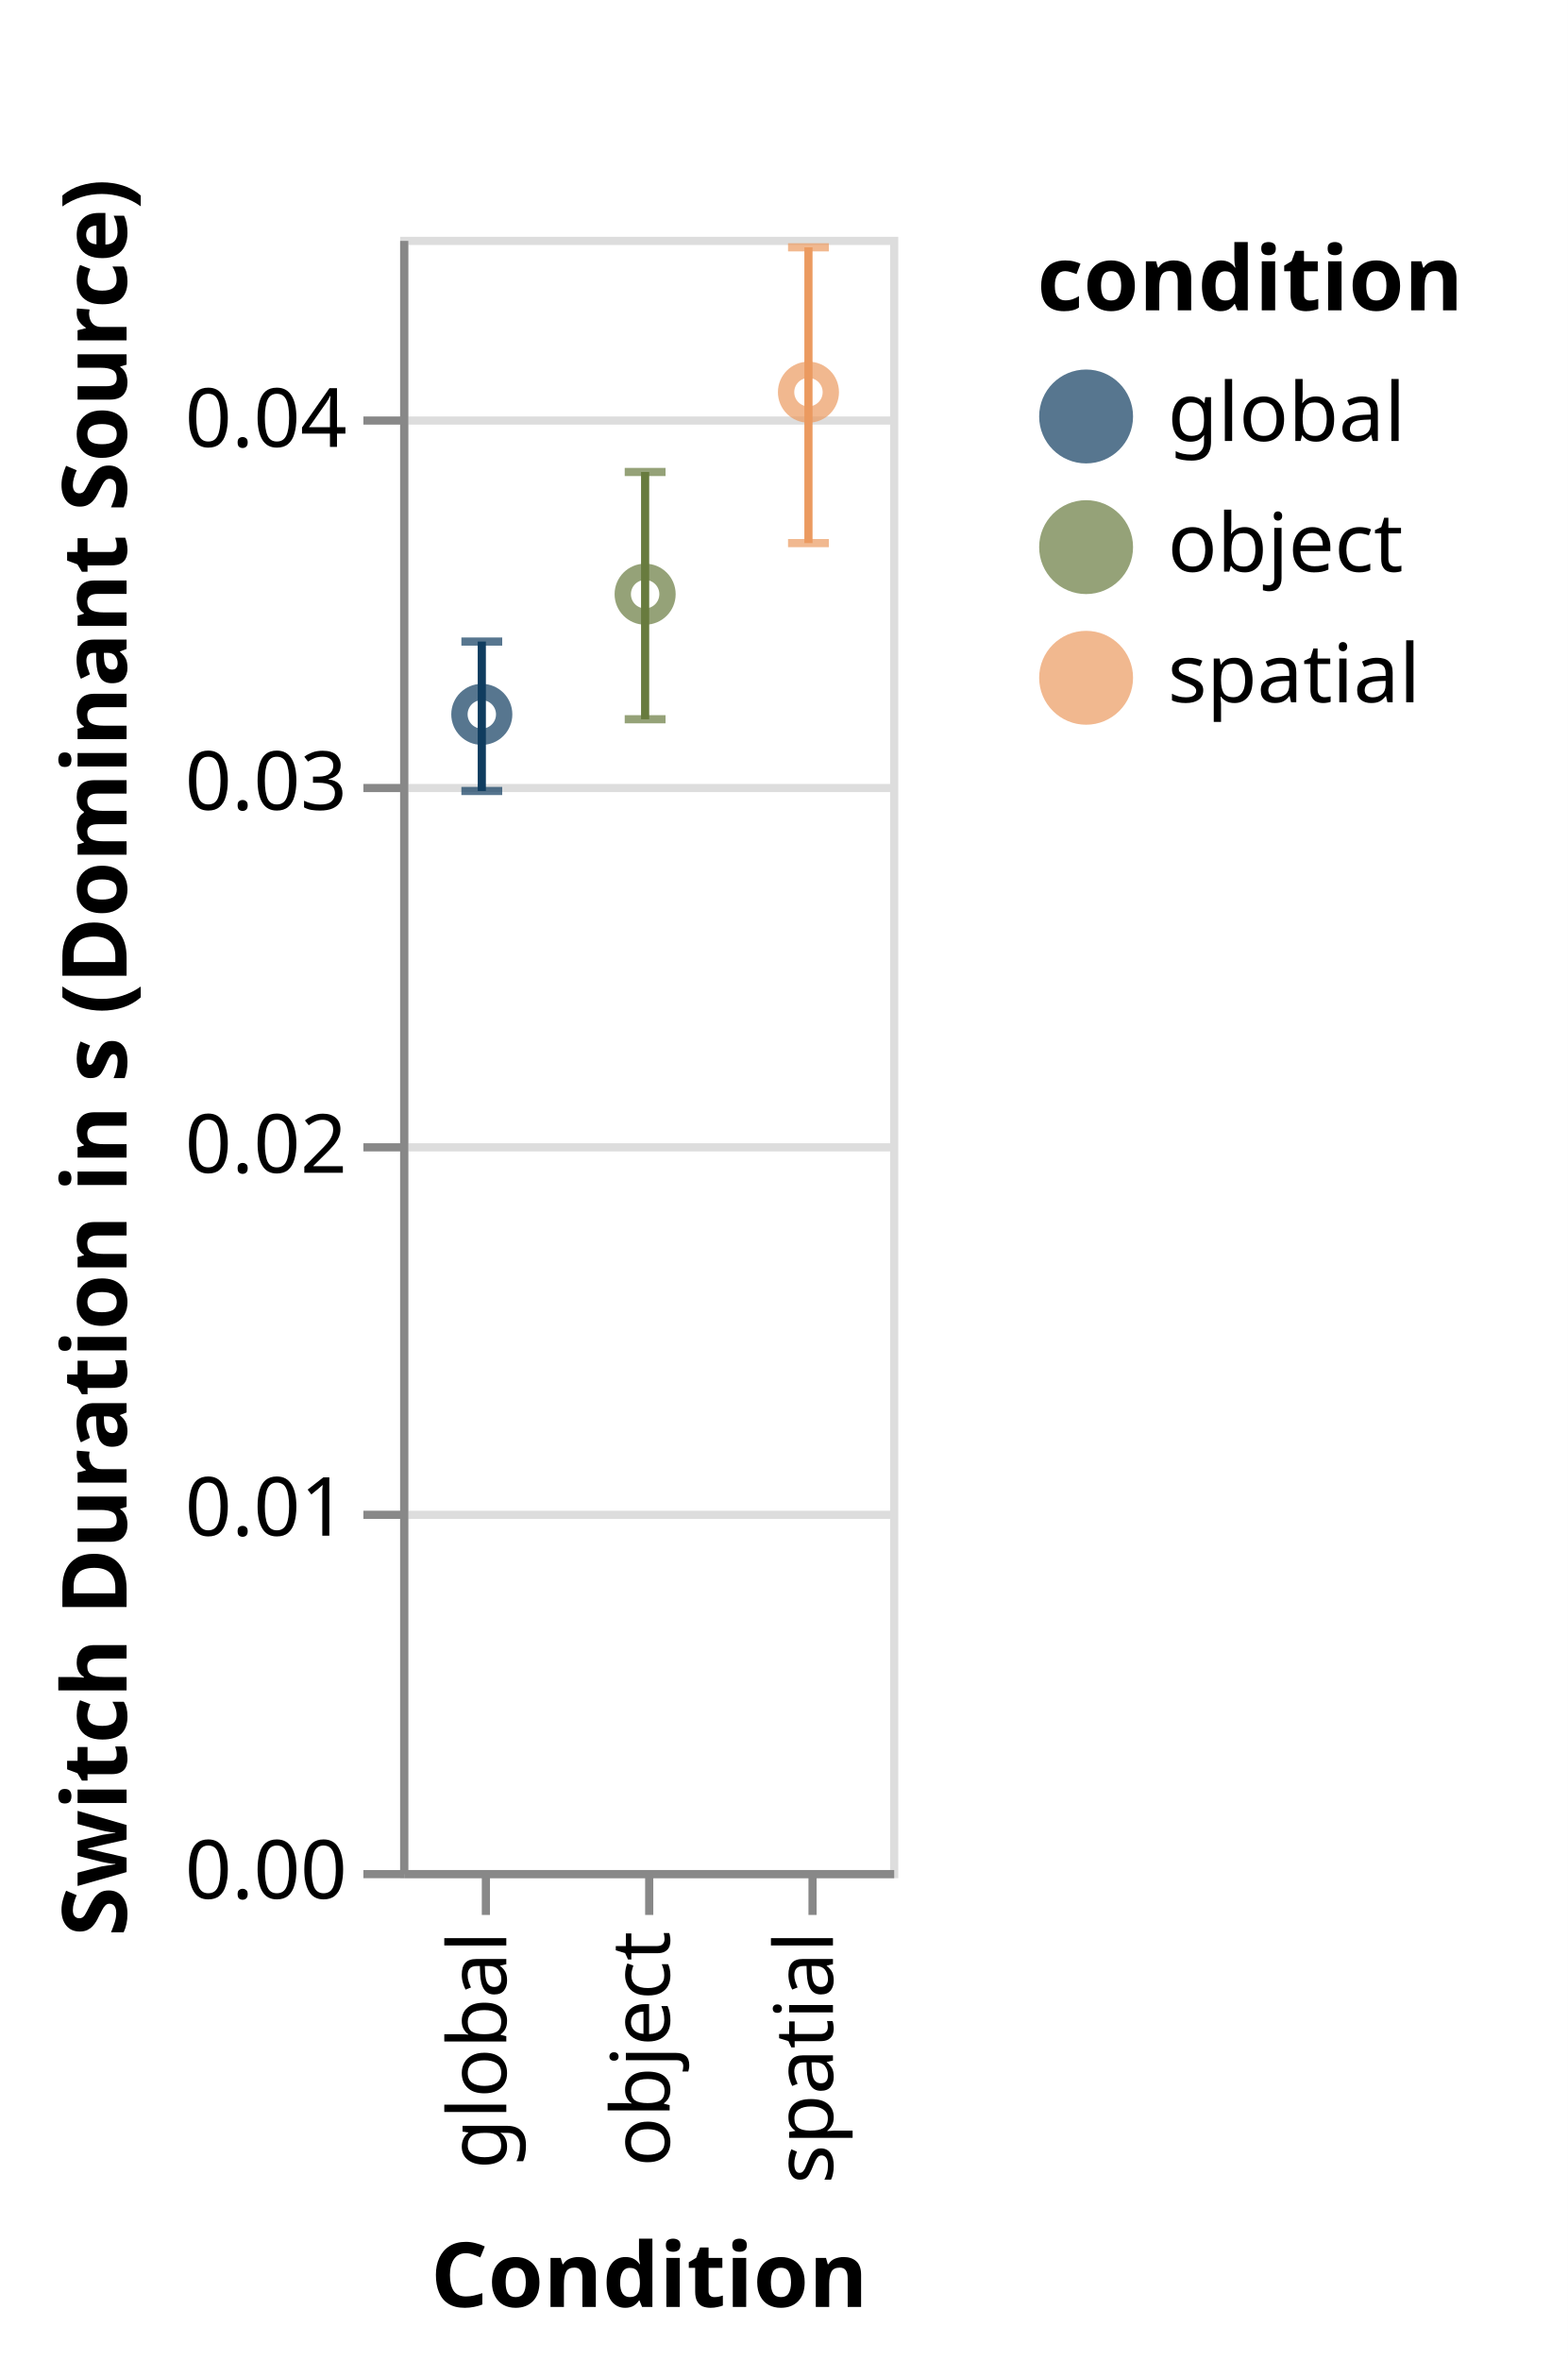
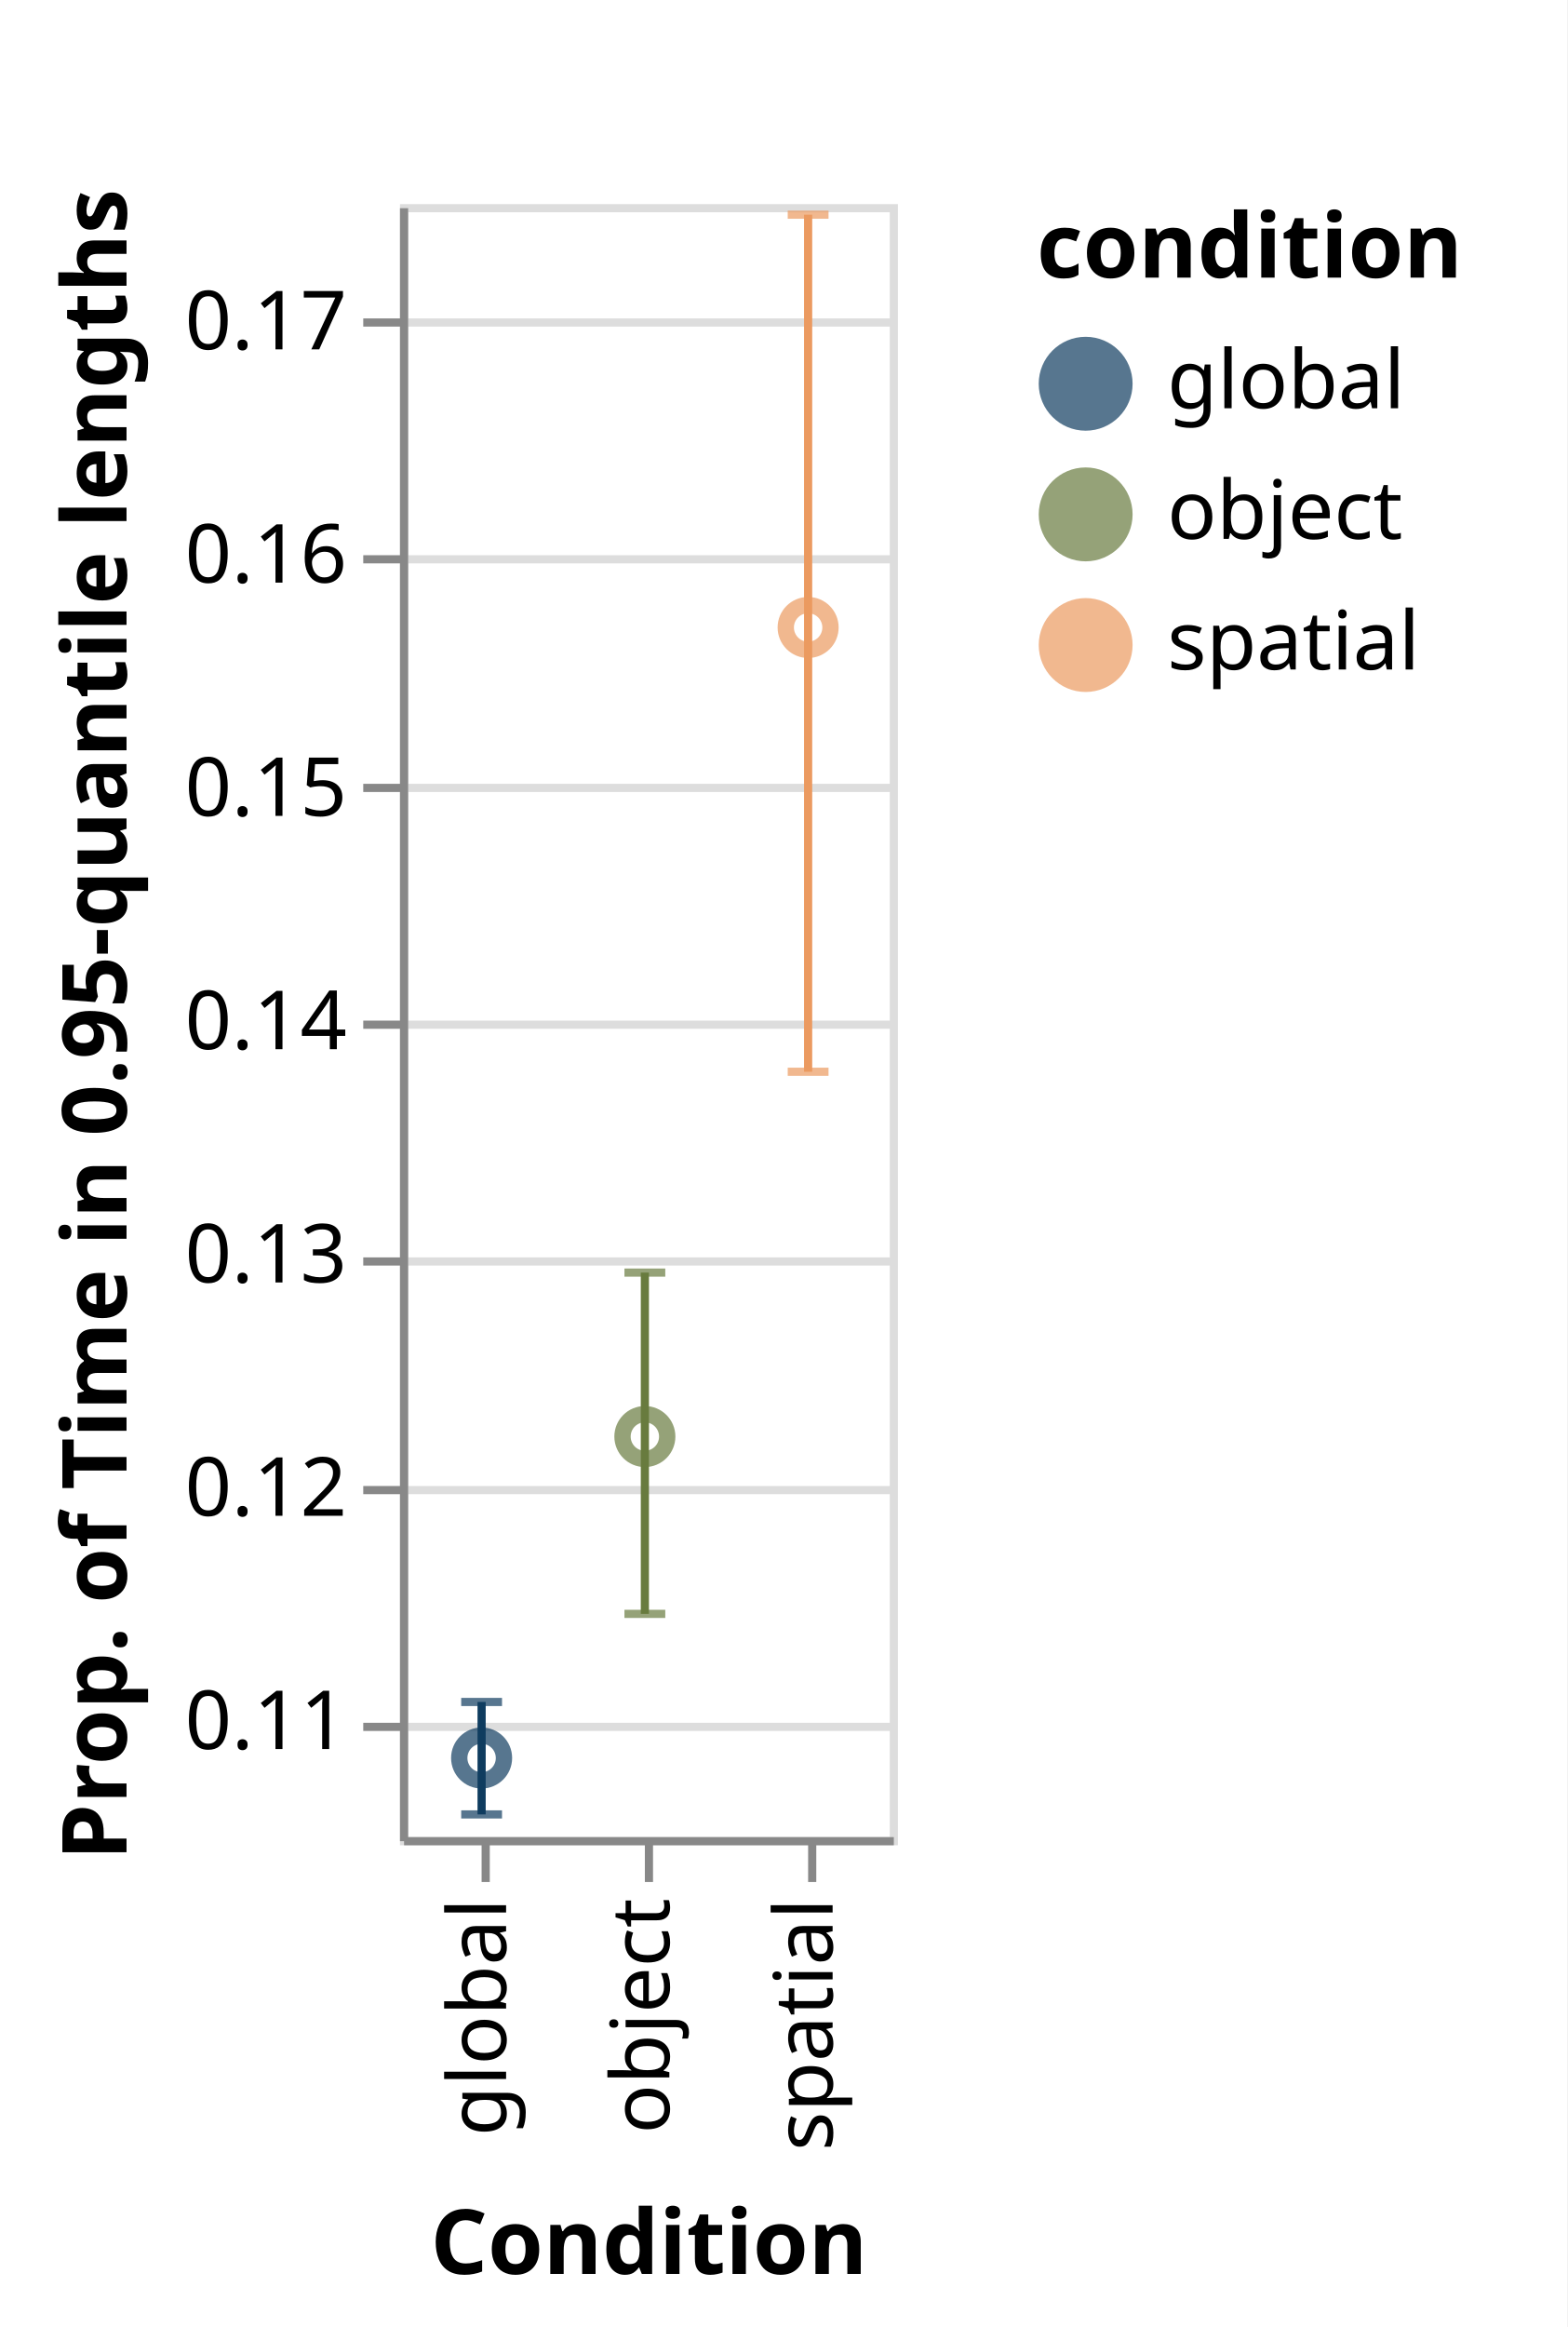
- <svg xmlns="http://www.w3.org/2000/svg" class="marks" width="192" height="289" viewBox="0 0 192 289" version="1.1">
-   <rect width="192" height="289" fill="white" />
-   <g fill="none" stroke-miterlimit="10" transform="translate(49,29)">
+ <svg xmlns="http://www.w3.org/2000/svg" class="marks" width="192" height="285" viewBox="0 0 192 285" version="1.1">
+   <rect width="192" height="285" fill="white" />
+   <g fill="none" stroke-miterlimit="10" transform="translate(49,25)">
    <g class="mark-group role-frame root" role="graphics-object" aria-roledescription="group mark container">
      <g transform="translate(0,0)">
        <path class="background" aria-hidden="true" d="M0.5,0.5h60v200h-60Z" stroke="#ddd" />
        <g>
          <g class="mark-group role-axis" aria-hidden="true">
            <g transform="translate(0.5,0.5)">
              <path class="background" aria-hidden="true" d="M0,0h0v0h0Z" pointer-events="none" />
              <g>
                <g class="mark-rule role-axis-grid" pointer-events="none">
-                   <line transform="translate(0,200)" x2="60" y2="0" stroke="#ddd" stroke-width="1" opacity="1" />
-                   <line transform="translate(0,156)" x2="60" y2="0" stroke="#ddd" stroke-width="1" opacity="1" />
-                   <line transform="translate(0,111)" x2="60" y2="0" stroke="#ddd" stroke-width="1" opacity="1" />
-                   <line transform="translate(0,67)" x2="60" y2="0" stroke="#ddd" stroke-width="1" opacity="1" />
-                   <line transform="translate(0,22)" x2="60" y2="0" stroke="#ddd" stroke-width="1" opacity="1" />
+                   <line transform="translate(0,186)" x2="60" y2="0" stroke="#ddd" stroke-width="1" opacity="1" />
+                   <line transform="translate(0,157)" x2="60" y2="0" stroke="#ddd" stroke-width="1" opacity="1" />
+                   <line transform="translate(0,129)" x2="60" y2="0" stroke="#ddd" stroke-width="1" opacity="1" />
+                   <line transform="translate(0,100)" x2="60" y2="0" stroke="#ddd" stroke-width="1" opacity="1" />
+                   <line transform="translate(0,71)" x2="60" y2="0" stroke="#ddd" stroke-width="1" opacity="1" />
+                   <line transform="translate(0,43)" x2="60" y2="0" stroke="#ddd" stroke-width="1" opacity="1" />
+                   <line transform="translate(0,14)" x2="60" y2="0" stroke="#ddd" stroke-width="1" opacity="1" />
                </g>
              </g>
              <path class="foreground" aria-hidden="true" d="" pointer-events="none" display="none" />
            </g>
          </g>
          <g class="mark-group role-axis" role="graphics-symbol" aria-roledescription="axis" aria-label="X-axis titled 'Condition' for a discrete scale with 3 values: global, object, spatial">
            <g transform="translate(0.5,200.5)">
              <path class="background" aria-hidden="true" d="M0,0h0v0h0Z" pointer-events="none" />
              <g>
                <g class="mark-rule role-axis-tick" pointer-events="none">
                  <line transform="translate(10,0)" x2="0" y2="5" stroke="#888" stroke-width="1" opacity="1" />
                  <line transform="translate(30,0)" x2="0" y2="5" stroke="#888" stroke-width="1" opacity="1" />
                  <line transform="translate(50,0)" x2="0" y2="5" stroke="#888" stroke-width="1" opacity="1" />
                </g>
                <g class="mark-text role-axis-label" pointer-events="none">
                  <text text-anchor="end" transform="translate(9.5,7) rotate(270) translate(0,3)" font-family="sans-serif" font-size="10px" fill="#000" opacity="1">global</text>
                  <text text-anchor="end" transform="translate(29.5,7) rotate(270) translate(0,3)" font-family="sans-serif" font-size="10px" fill="#000" opacity="1">object</text>
                  <text text-anchor="end" transform="translate(49.5,7) rotate(270) translate(0,3)" font-family="sans-serif" font-size="10px" fill="#000" opacity="1">spatial</text>
                </g>
                <g class="mark-rule role-axis-domain" pointer-events="none">
                  <line transform="translate(0,0)" x2="60" y2="0" stroke="#888" stroke-width="1" opacity="1" />
                </g>
                <g class="mark-text role-axis-title" pointer-events="none">
                  <text text-anchor="middle" transform="translate(30,53)" font-family="sans-serif" font-size="11px" font-weight="bold" fill="#000" opacity="1">Condition</text>
                </g>
              </g>
              <path class="foreground" aria-hidden="true" d="" pointer-events="none" display="none" />
            </g>
          </g>
-           <g class="mark-group role-axis" role="graphics-symbol" aria-roledescription="axis" aria-label="Y-axis titled 'Switch Duration in s (Dominant Source)' for a linear scale with values from 0.00 to 0.04">
+           <g class="mark-group role-axis" role="graphics-symbol" aria-roledescription="axis" aria-label="Y-axis titled 'Prop. of Time in 0.95-quantile lengths' for a linear scale with values from 0.10 to 0.17">
            <g transform="translate(0.5,0.5)">
              <path class="background" aria-hidden="true" d="M0,0h0v0h0Z" pointer-events="none" />
              <g>
                <g class="mark-rule role-axis-tick" pointer-events="none">
-                   <line transform="translate(0,200)" x2="-5" y2="0" stroke="#888" stroke-width="1" opacity="1" />
-                   <line transform="translate(0,156)" x2="-5" y2="0" stroke="#888" stroke-width="1" opacity="1" />
-                   <line transform="translate(0,111)" x2="-5" y2="0" stroke="#888" stroke-width="1" opacity="1" />
-                   <line transform="translate(0,67)" x2="-5" y2="0" stroke="#888" stroke-width="1" opacity="1" />
-                   <line transform="translate(0,22)" x2="-5" y2="0" stroke="#888" stroke-width="1" opacity="1" />
+                   <line transform="translate(0,186)" x2="-5" y2="0" stroke="#888" stroke-width="1" opacity="1" />
+                   <line transform="translate(0,157)" x2="-5" y2="0" stroke="#888" stroke-width="1" opacity="1" />
+                   <line transform="translate(0,129)" x2="-5" y2="0" stroke="#888" stroke-width="1" opacity="1" />
+                   <line transform="translate(0,100)" x2="-5" y2="0" stroke="#888" stroke-width="1" opacity="1" />
+                   <line transform="translate(0,71)" x2="-5" y2="0" stroke="#888" stroke-width="1" opacity="1" />
+                   <line transform="translate(0,43)" x2="-5" y2="0" stroke="#888" stroke-width="1" opacity="1" />
+                   <line transform="translate(0,14)" x2="-5" y2="0" stroke="#888" stroke-width="1" opacity="1" />
                </g>
                <g class="mark-text role-axis-label" pointer-events="none">
-                   <text text-anchor="end" transform="translate(-7,203)" font-family="sans-serif" font-size="10px" fill="#000" opacity="1">0.00</text>
-                   <text text-anchor="end" transform="translate(-7,158.5556)" font-family="sans-serif" font-size="10px" fill="#000" opacity="1">0.01</text>
-                   <text text-anchor="end" transform="translate(-7,114.1111)" font-family="sans-serif" font-size="10px" fill="#000" opacity="1">0.02</text>
-                   <text text-anchor="end" transform="translate(-7,69.66667)" font-family="sans-serif" font-size="10px" fill="#000" opacity="1">0.03</text>
-                   <text text-anchor="end" transform="translate(-7,25.22222)" font-family="sans-serif" font-size="10px" fill="#000" opacity="1">0.04</text>
+                   <text text-anchor="end" transform="translate(-7,188.7143)" font-family="sans-serif" font-size="10px" fill="#000" opacity="1">0.11</text>
+                   <text text-anchor="end" transform="translate(-7,160.1429)" font-family="sans-serif" font-size="10px" fill="#000" opacity="1">0.12</text>
+                   <text text-anchor="end" transform="translate(-7,131.5714)" font-family="sans-serif" font-size="10px" fill="#000" opacity="1">0.13</text>
+                   <text text-anchor="end" transform="translate(-7,103)" font-family="sans-serif" font-size="10px" fill="#000" opacity="1">0.14</text>
+                   <text text-anchor="end" transform="translate(-7,74.42857)" font-family="sans-serif" font-size="10px" fill="#000" opacity="1">0.15</text>
+                   <text text-anchor="end" transform="translate(-7,45.85714)" font-family="sans-serif" font-size="10px" fill="#000" opacity="1">0.16</text>
+                   <text text-anchor="end" transform="translate(-7,17.28571)" font-family="sans-serif" font-size="10px" fill="#000" opacity="1">0.17</text>
                </g>
                <g class="mark-rule role-axis-domain" pointer-events="none">
                  <line transform="translate(0,200)" x2="0" y2="-200" stroke="#888" stroke-width="1" opacity="1" />
                </g>
                <g class="mark-text role-axis-title" pointer-events="none">
-                   <text text-anchor="middle" transform="translate(-32,100) rotate(-90) translate(0,-2)" font-family="sans-serif" font-size="11px" font-weight="bold" fill="#000" opacity="1">Switch Duration in s (Dominant Source)</text>
+                   <text text-anchor="middle" transform="translate(-32,100) rotate(-90) translate(0,-2)" font-family="sans-serif" font-size="11px" font-weight="bold" fill="#000" opacity="1">Prop. of Time in 0.95-quantile lengths</text>
                </g>
              </g>
              <path class="foreground" aria-hidden="true" d="" pointer-events="none" display="none" />
            </g>
          </g>
          <g class="mark-symbol role-mark layer_0_layer_0_marks" role="graphics-object" aria-roledescription="symbol mark container">
-             <path aria-label="Condition: global; condition: global; Switch Duration in s (Dominant Source): 0.0318418752982" role="graphics-symbol" aria-roledescription="point" transform="translate(10,58.48055)" d="M2.739,0A2.739,2.739,0,1,1,-2.739,0A2.739,2.739,0,1,1,2.739,0" stroke="#0F3C5F" stroke-width="2" opacity="0.7" />
-             <path aria-label="Condition: object; condition: object; Switch Duration in s (Dominant Source): 0.0351533925818" role="graphics-symbol" aria-roledescription="point" transform="translate(30,43.7627)" d="M2.739,0A2.739,2.739,0,1,1,-2.739,0A2.739,2.739,0,1,1,2.739,0" stroke="#687B3E" stroke-width="2" opacity="0.7" />
-             <path aria-label="Condition: spatial; condition: spatial; Switch Duration in s (Dominant Source): 0.0407195830806" role="graphics-symbol" aria-roledescription="point" transform="translate(50,19.02408)" d="M2.739,0A2.739,2.739,0,1,1,-2.739,0A2.739,2.739,0,1,1,2.739,0" stroke="#EB9A60" stroke-width="2" opacity="0.7" />
+             <path aria-label="Condition: global; condition: global; Prop. of Time in 0.95-quantile lengths: 0.108390738638" role="graphics-symbol" aria-roledescription="point" transform="translate(10,190.3122)" d="M2.739,0A2.739,2.739,0,1,1,-2.739,0A2.739,2.739,0,1,1,2.739,0" stroke="#0F3C5F" stroke-width="2" opacity="0.7" />
+             <path aria-label="Condition: object; condition: object; Prop. of Time in 0.95-quantile lengths: 0.122170540465" role="graphics-symbol" aria-roledescription="point" transform="translate(30,150.9413)" d="M2.739,0A2.739,2.739,0,1,1,-2.739,0A2.739,2.739,0,1,1,2.739,0" stroke="#687B3E" stroke-width="2" opacity="0.7" />
+             <path aria-label="Condition: spatial; condition: spatial; Prop. of Time in 0.95-quantile lengths: 0.156852449495" role="graphics-symbol" aria-roledescription="point" transform="translate(50,51.85014)" d="M2.739,0A2.739,2.739,0,1,1,-2.739,0A2.739,2.739,0,1,1,2.739,0" stroke="#EB9A60" stroke-width="2" opacity="0.7" />
          </g>
          <g class="mark-rect role-mark layer_0_layer_1_layer_0_marks" aria-hidden="true">
-             <path d="M7.5,67.363h5v1h-5Z" fill="#0F3C5F" opacity="0.7" />
-             <path d="M27.5,58.578h5v1h-5Z" fill="#687B3E" opacity="0.7" />
-             <path d="M47.5,37.007h5v1h-5Z" fill="#EB9A60" opacity="0.7" />
+             <path d="M7.5,196.721h5v1h-5Z" fill="#0F3C5F" opacity="0.7" />
+             <path d="M27.5,172.16h5v1h-5Z" fill="#687B3E" opacity="0.7" />
+             <path d="M47.5,105.764h5v1h-5Z" fill="#EB9A60" opacity="0.7" />
          </g>
          <g class="mark-rect role-mark layer_0_layer_1_layer_1_marks" aria-hidden="true">
-             <path d="M7.5,49.065h5v1h-5Z" fill="#0F3C5F" opacity="0.7" />
-             <path d="M27.5,28.298h5v1h-5Z" fill="#687B3E" opacity="0.7" />
-             <path d="M47.5,0.786h5v1h-5Z" fill="#EB9A60" opacity="0.7" />
+             <path d="M7.5,182.949h5v1h-5Z" fill="#0F3C5F" opacity="0.7" />
+             <path d="M27.5,130.362h5v1h-5Z" fill="#687B3E" opacity="0.7" />
+             <path d="M47.5,0.793h5v1h-5Z" fill="#EB9A60" opacity="0.7" />
          </g>
          <g class="mark-rule role-mark layer_0_layer_1_layer_2_marks" role="graphics-object" aria-roledescription="rule mark container">
-             <line aria-label=": 0.029730856879; upper_lower: 0.0338479291576; Condition: global; condition: global; upper: 0.0338479291576; lower: 0.029730856879" role="graphics-symbol" aria-roledescription="errorbar" transform="translate(10,67.86286)" x2="0" y2="-18.298" stroke="#0F3C5F" />
-             <line aria-label=": 0.0317074640612; upper_lower: 0.0385205248313; Condition: object; condition: object; upper: 0.0385205248313; lower: 0.0317074640612" role="graphics-symbol" aria-roledescription="errorbar" transform="translate(30,59.07794)" x2="0" y2="-30.28" stroke="#687B3E" />
-             <line aria-label=": 0.0365609518254; upper_lower: 0.0447106695408; Condition: spatial; condition: spatial; upper: 0.0447106695408; lower: 0.0365609518254" role="graphics-symbol" aria-roledescription="errorbar" transform="translate(50,37.50688)" x2="0" y2="-36.221" stroke="#EB9A60" />
+             <line aria-label=": 0.105972647058; upper_lower: 0.110792750214; Condition: global; condition: global; upper: 0.110792750214; lower: 0.105972647058" role="graphics-symbol" aria-roledescription="errorbar" transform="translate(10,197.221)" x2="0" y2="-13.772" stroke="#0F3C5F" />
+             <line aria-label=": 0.114568972645; upper_lower: 0.129198145781; Condition: object; condition: object; upper: 0.129198145781; lower: 0.114568972645" role="graphics-symbol" aria-roledescription="errorbar" transform="translate(30,172.6601)" x2="0" y2="-41.798" stroke="#687B3E" />
+             <line aria-label=": 0.137807684097; upper_lower: 0.174547433919; Condition: spatial; condition: spatial; upper: 0.174547433919; lower: 0.137807684097" role="graphics-symbol" aria-roledescription="errorbar" transform="translate(50,106.2638)" x2="0" y2="-104.971" stroke="#EB9A60" />
          </g>
          <g class="mark-group role-legend" role="graphics-symbol" aria-roledescription="legend" aria-label="Symbol legend titled 'condition' for fill color and stroke color with 3 values: global, object, spatial">
            <g transform="translate(78,0)">
              <path class="background" aria-hidden="true" d="M0,0h60v61h-60Z" pointer-events="none" />
              <g>
                <g class="mark-group role-legend-entry">
                  <g transform="translate(0,16)">
                    <path class="background" aria-hidden="true" d="M0,0h0v0h0Z" pointer-events="none" />
                    <g>
                      <g class="mark-group role-scope" role="graphics-object" aria-roledescription="group mark container">
                        <g transform="translate(0,0)">
                          <path class="background" aria-hidden="true" d="M0,0h49v12.5h-49Z" pointer-events="none" opacity="1" />
                          <g>
                            <g class="mark-symbol role-legend-symbol" pointer-events="none">
                              <path transform="translate(6,6)" d="M5,0A5,5,0,1,1,-5,0A5,5,0,1,1,5,0" fill="#0F3C5F" stroke="#0F3C5F" stroke-width="1.5" opacity="0.7" />
                            </g>
                            <g class="mark-text role-legend-label" pointer-events="none">
                              <text text-anchor="start" transform="translate(16,9)" font-family="sans-serif" font-size="10px" fill="#000" opacity="1">global</text>
                            </g>
                          </g>
                          <path class="foreground" aria-hidden="true" d="" pointer-events="none" display="none" />
                        </g>
                        <g transform="translate(0,16)">
                          <path class="background" aria-hidden="true" d="M0,0h49v12.5h-49Z" pointer-events="none" opacity="1" />
                          <g>
                            <g class="mark-symbol role-legend-symbol" pointer-events="none">
                              <path transform="translate(6,6)" d="M5,0A5,5,0,1,1,-5,0A5,5,0,1,1,5,0" fill="#687B3E" stroke="#687B3E" stroke-width="1.5" opacity="0.7" />
                            </g>
                            <g class="mark-text role-legend-label" pointer-events="none">
                              <text text-anchor="start" transform="translate(16,9)" font-family="sans-serif" font-size="10px" fill="#000" opacity="1">object</text>
                            </g>
                          </g>
                          <path class="foreground" aria-hidden="true" d="" pointer-events="none" display="none" />
                        </g>
                        <g transform="translate(0,32)">
                          <path class="background" aria-hidden="true" d="M0,0h49v12.5h-49Z" pointer-events="none" opacity="1" />
                          <g>
                            <g class="mark-symbol role-legend-symbol" pointer-events="none">
                              <path transform="translate(6,6)" d="M5,0A5,5,0,1,1,-5,0A5,5,0,1,1,5,0" fill="#EB9A60" stroke="#EB9A60" stroke-width="1.5" opacity="0.7" />
                            </g>
                            <g class="mark-text role-legend-label" pointer-events="none">
                              <text text-anchor="start" transform="translate(16,9)" font-family="sans-serif" font-size="10px" fill="#000" opacity="1">spatial</text>
                            </g>
                          </g>
                          <path class="foreground" aria-hidden="true" d="" pointer-events="none" display="none" />
                        </g>
                      </g>
                    </g>
                    <path class="foreground" aria-hidden="true" d="" pointer-events="none" display="none" />
                  </g>
                </g>
                <g class="mark-text role-legend-title" pointer-events="none">
                  <text text-anchor="start" transform="translate(0,9)" font-family="sans-serif" font-size="11px" font-weight="bold" fill="#000" opacity="1">condition</text>
                </g>
              </g>
              <path class="foreground" aria-hidden="true" d="" pointer-events="none" display="none" />
            </g>
          </g>
        </g>
        <path class="foreground" aria-hidden="true" d="" display="none" />
      </g>
    </g>
  </g>
</svg>
